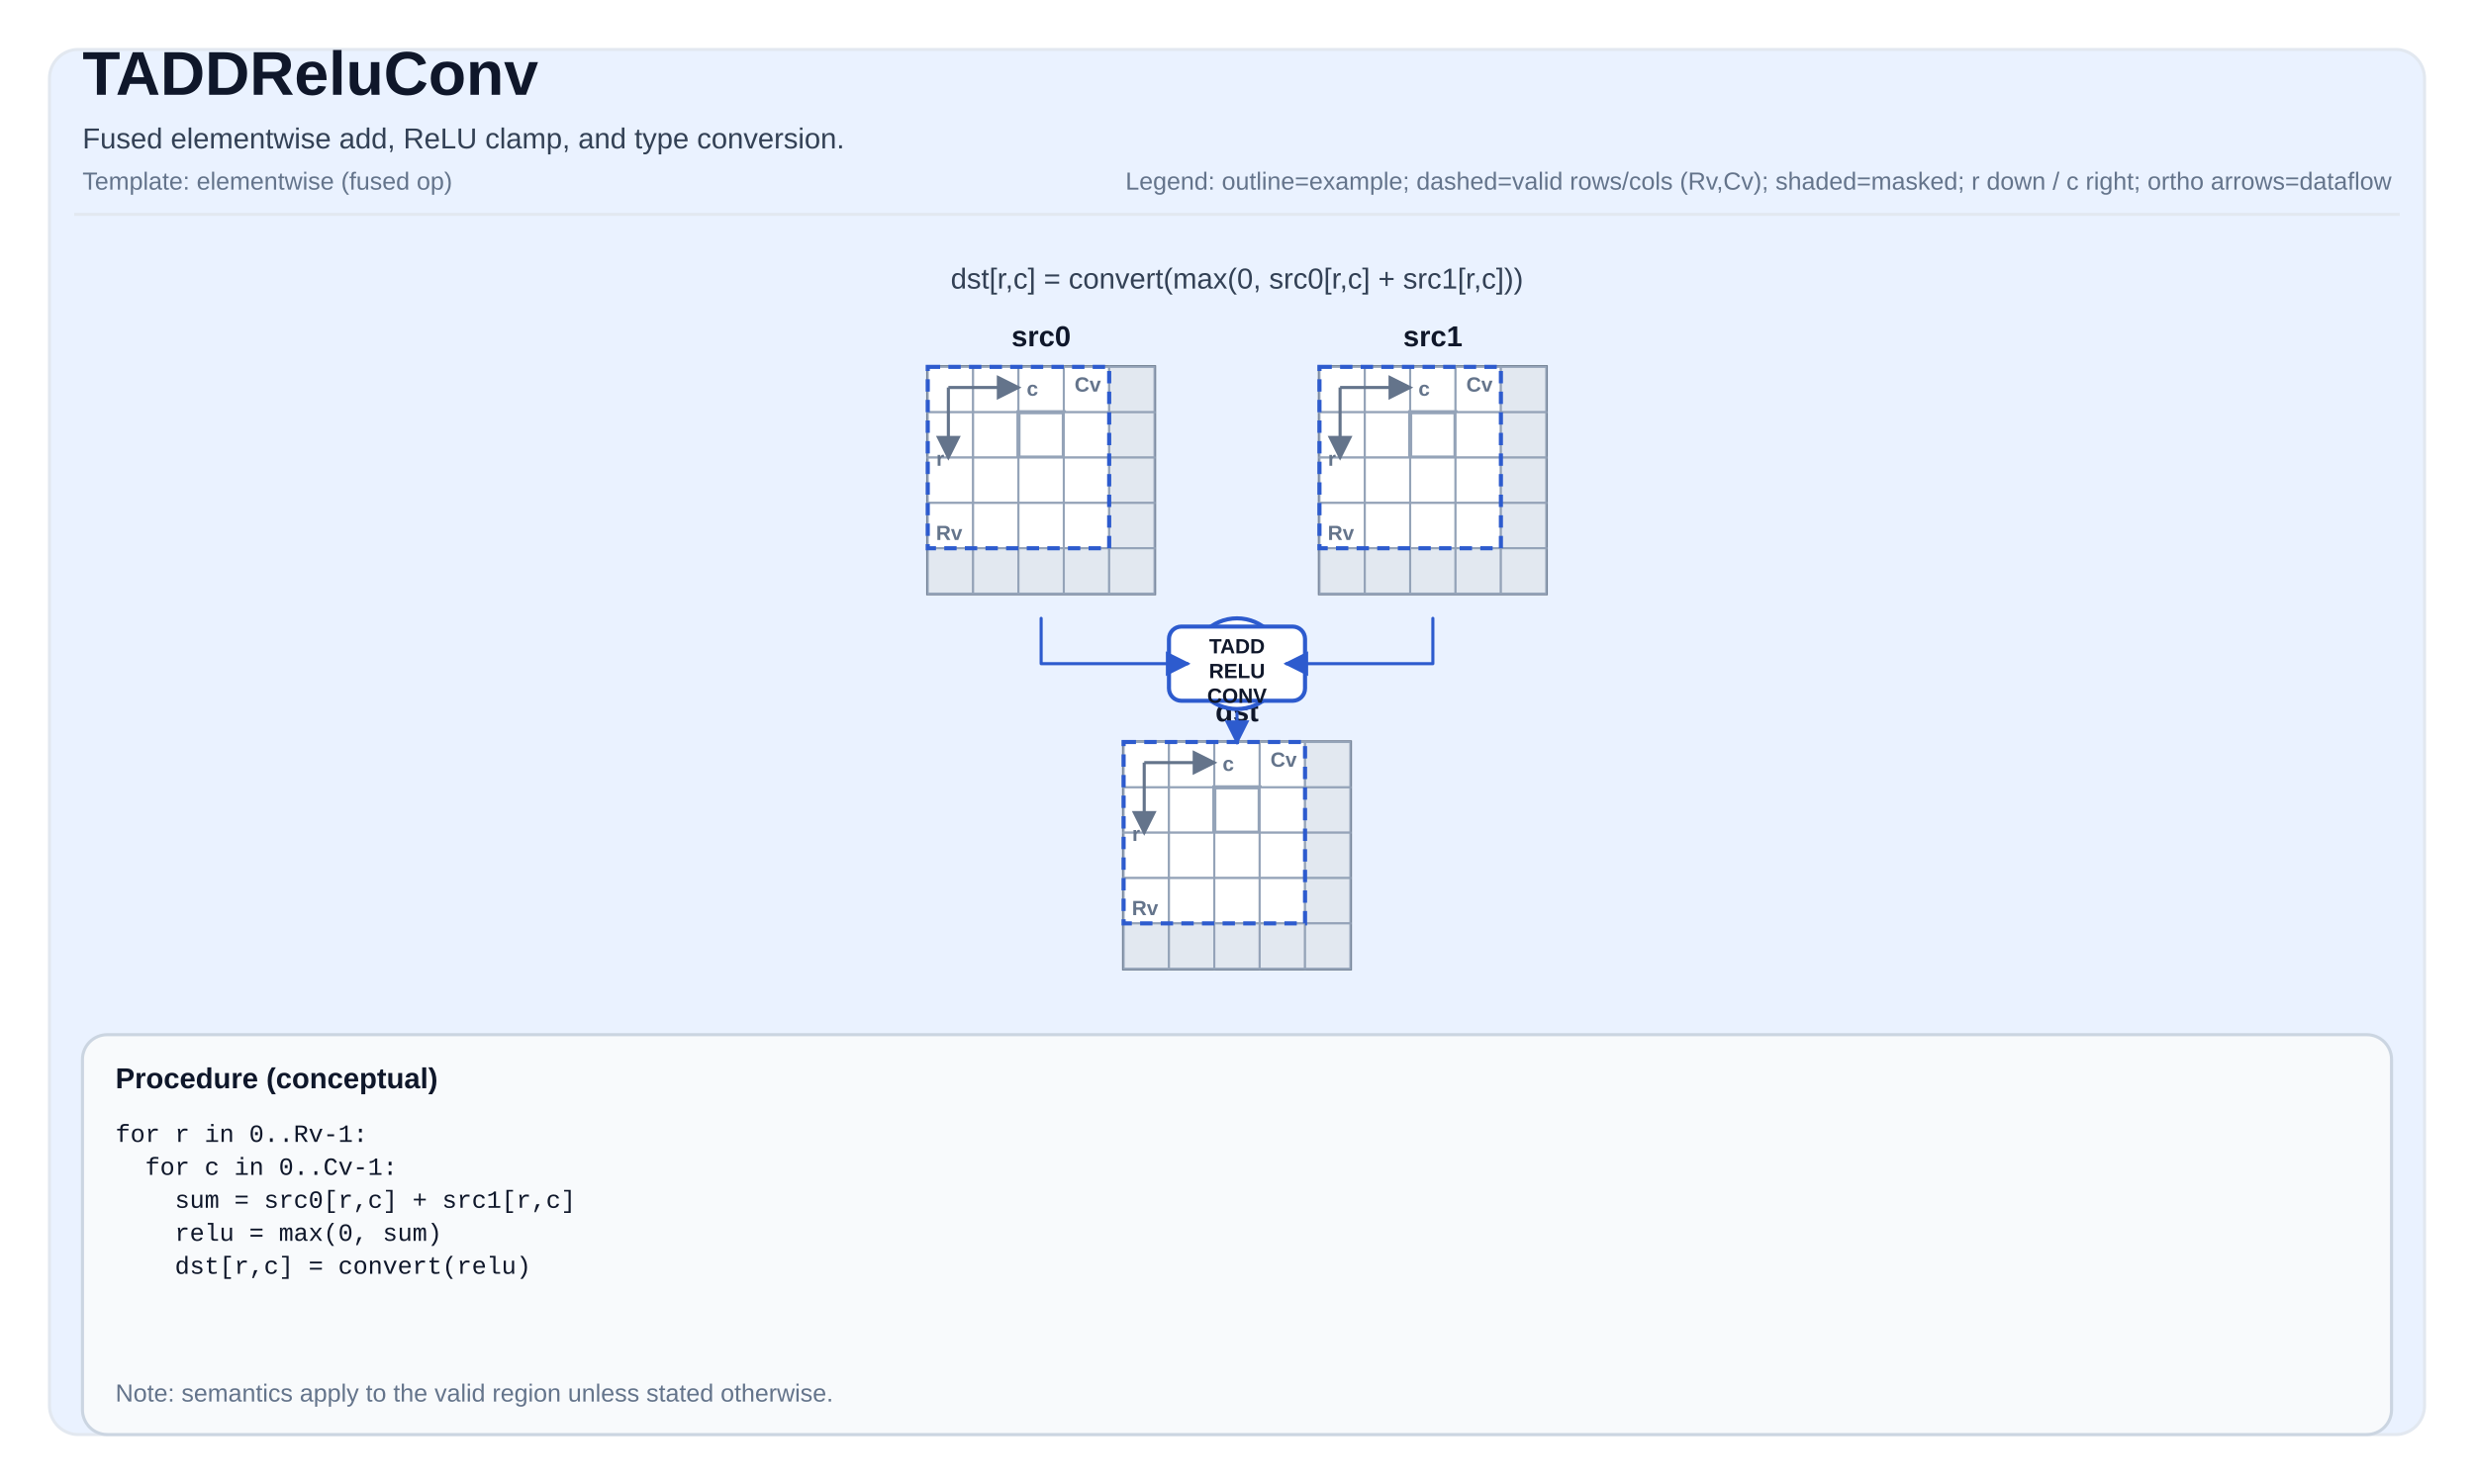
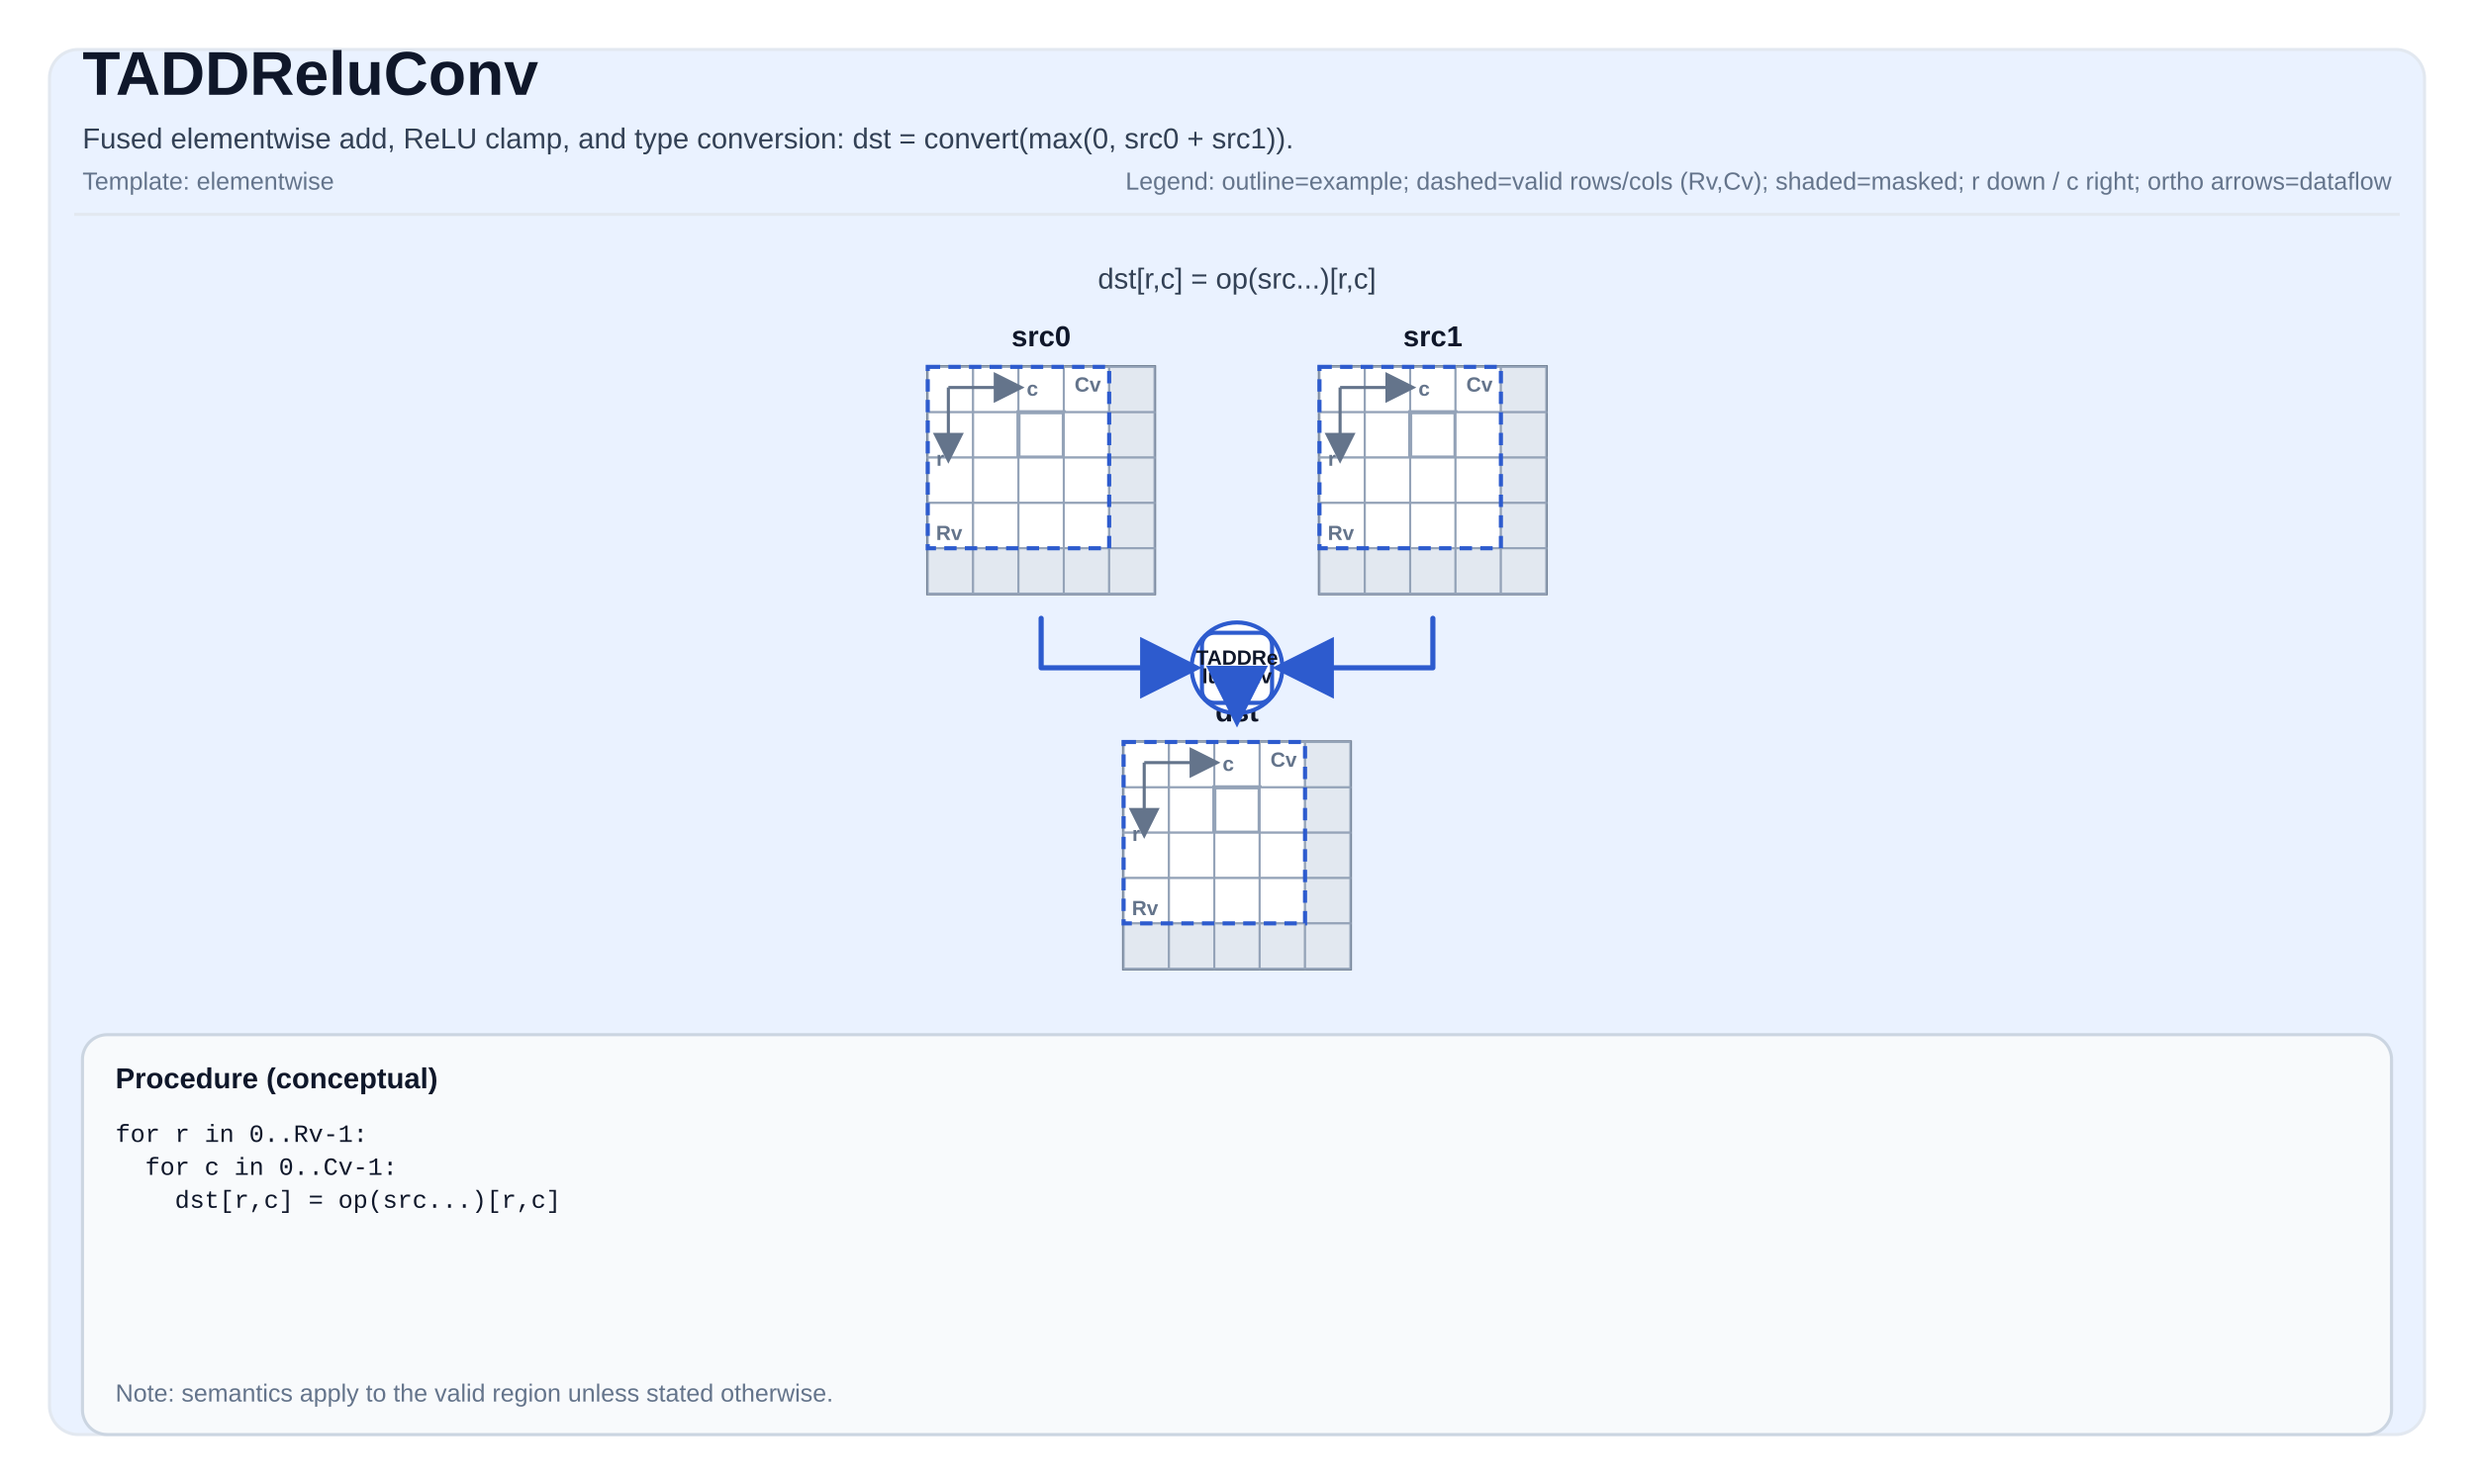
<svg xmlns="http://www.w3.org/2000/svg" width="1200" height="720" viewBox="0 0 1200 720" role="img" aria-label="TADDReluConv tile operation diagram">
  <defs>
-     <marker id="arrow" markerWidth="8" markerHeight="8" refX="7" refY="4" orient="auto">
-       <path d="M0,0 L0,8 L8,4 z" fill="#2D5BCE" />
+     <marker id="arrow" markerWidth="12" markerHeight="12" refX="10" refY="6" orient="auto">
+       <path d="M0,0 L0,12 L12,6 z" fill="#2D5BCE" />
    </marker>
-     <marker id="axisArrow" markerWidth="8" markerHeight="8" refX="7" refY="4" orient="auto">
-       <path d="M0,0 L0,8 L8,4 z" fill="#64748b" />
+     <marker id="axisArrow" markerWidth="10" markerHeight="10" refX="8" refY="5" orient="auto">
+       <path d="M0,0 L0,10 L10,5 z" fill="#64748b" />
    </marker>
  </defs>
  <style>
svg { font-family: Arial, Helvetica, sans-serif; }
.title { font-size: 30px; font-weight: 700; fill: #0f172a; }
.subtitle { font-size: 14px; fill: #334155; }
.meta { font-size: 12px; fill: #64748b; }
.frame { fill: white; }
.panel { fill: #EAF2FF; stroke: #e2e8f0; stroke-width: 1.5; rx: 14; }
.tileLabel { font-size: 14px; font-weight: 700; fill: #0f172a; }
.tileBorder { fill: none; stroke: #475569; stroke-width: 1.5; }
.cell { fill: #ffffff; stroke: #94a3b8; stroke-width: 1; }
.cellMasked { fill: #e2e8f0; }
.cellHL { stroke-width: 2; }
.cellText { font-family: ui-monospace, SFMono-Regular, Menlo, Monaco, Consolas, 'Liberation Mono', 'Courier New', monospace; font-size: 10px; fill: #0f172a; }
- .arrow { stroke-width: 1.5; fill: none; stroke-linejoin: round; stroke-linecap: round; }
+ .arrow { stroke-width: 2.5; fill: none; stroke-linejoin: round; stroke-linecap: round; }
.axisLine { stroke: #64748b; stroke-width: 1.5; fill: none; }
.axisText { font-size: 10px; fill: #64748b; font-weight: 700; }
.opCircle { fill: #ffffff; stroke-width: 2; }
.opRect { fill: #ffffff; stroke-width: 2; }
.opText { font-size: 10px; font-weight: 800; fill: #0f172a; }
.procBox { fill: #f8fafc; stroke: #cbd5e1; stroke-width: 1.5; rx: 12; }
.procTitle { font-size: 14px; font-weight: 700; fill: #0f172a; }
.procText { font-family: ui-monospace, SFMono-Regular, Menlo, Monaco, Consolas, 'Liberation Mono', 'Courier New', monospace; font-size: 12px; fill: #0f172a; }
+ .smallLabel { font-size: 12px; fill: #334155; }
+ .scalarBox { fill: #ffffff; stroke: #cbd5e1; stroke-width: 1.5; }
+ .scalarValue { font-size: 16px; font-weight: 700; }
.validBox { fill: none; stroke-width: 2; stroke-dasharray: 6 4; }
</style>
  <rect x="0" y="0" width="1200" height="720" class="frame" />
  <rect x="24" y="24" width="1152" height="672" class="panel" />
  <text x="40" y="46" class="title">TADDReluConv</text>
-   <text x="40" y="72" class="subtitle">Fused elementwise add, ReLU clamp, and type conversion.</text>
-   <text x="40" y="92" class="meta">Template: elementwise (fused op)</text>
+   <text x="40" y="72" class="subtitle">Fused elementwise add, ReLU clamp, and type conversion: dst = convert(max(0, src0 + src1)).</text>
+   <text x="40" y="92" class="meta">Template: elementwise</text>
  <text x="1160" y="92" class="meta" text-anchor="end">Legend: outline=example; dashed=valid rows/cols (Rv,Cv); shaded=masked; r down / c right; ortho arrows=dataflow</text>
  <line x1="36" y1="104" x2="1164" y2="104" stroke="#e2e8f0" stroke-width="1.5" />
-   <text x="600" y="140" class="subtitle" text-anchor="middle" fill="#2D5BCE">dst[r,c] = convert(max(0, src0[r,c] + src1[r,c]))</text>
+   <text x="600" y="140" class="subtitle" text-anchor="middle" fill="#2D5BCE">dst[r,c] = op(src...)[r,c]</text>
  <text x="505" y="168" class="tileLabel" text-anchor="middle">src0</text>
  <rect x="450" y="178" width="110" height="110" class="tileBorder" />
  <rect x="450" y="178" width="22" height="22" class="cell" />
  <rect x="472" y="178" width="22" height="22" class="cell" />
  <rect x="494" y="178" width="22" height="22" class="cell" />
  <rect x="516" y="178" width="22" height="22" class="cell" />
  <rect x="538" y="178" width="22" height="22" class="cell cellMasked" />
  <rect x="450" y="200" width="22" height="22" class="cell" />
  <rect x="472" y="200" width="22" height="22" class="cell" />
  <rect x="494" y="200" width="22" height="22" class="cell cellHL" stroke="#2D5BCE" />
  <rect x="516" y="200" width="22" height="22" class="cell" />
  <rect x="538" y="200" width="22" height="22" class="cell cellMasked" />
  <rect x="450" y="222" width="22" height="22" class="cell" />
  <rect x="472" y="222" width="22" height="22" class="cell" />
  <rect x="494" y="222" width="22" height="22" class="cell" />
  <rect x="516" y="222" width="22" height="22" class="cell" />
  <rect x="538" y="222" width="22" height="22" class="cell cellMasked" />
  <rect x="450" y="244" width="22" height="22" class="cell" />
  <rect x="472" y="244" width="22" height="22" class="cell" />
  <rect x="494" y="244" width="22" height="22" class="cell" />
  <rect x="516" y="244" width="22" height="22" class="cell" />
  <rect x="538" y="244" width="22" height="22" class="cell cellMasked" />
  <rect x="450" y="266" width="22" height="22" class="cell cellMasked" />
  <rect x="472" y="266" width="22" height="22" class="cell cellMasked" />
  <rect x="494" y="266" width="22" height="22" class="cell cellMasked" />
  <rect x="516" y="266" width="22" height="22" class="cell cellMasked" />
  <rect x="538" y="266" width="22" height="22" class="cell cellMasked" />
  <rect x="450" y="178" width="88" height="88" class="validBox" stroke="#2D5BCE" />
  <text x="454" y="262" class="axisText">Rv</text>
  <text x="534" y="190" class="axisText" text-anchor="end">Cv</text>
  <path d="M 460 188 L 494 188" class="axisLine" marker-end="url(#axisArrow)" />
  <path d="M 460 188 L 460 222" class="axisLine" marker-end="url(#axisArrow)" />
  <text x="498" y="192" class="axisText">c</text>
  <text x="458" y="226" class="axisText" text-anchor="end">r</text>
  <text x="695" y="168" class="tileLabel" text-anchor="middle">src1</text>
  <rect x="640" y="178" width="110" height="110" class="tileBorder" />
  <rect x="640" y="178" width="22" height="22" class="cell" />
  <rect x="662" y="178" width="22" height="22" class="cell" />
  <rect x="684" y="178" width="22" height="22" class="cell" />
  <rect x="706" y="178" width="22" height="22" class="cell" />
  <rect x="728" y="178" width="22" height="22" class="cell cellMasked" />
  <rect x="640" y="200" width="22" height="22" class="cell" />
  <rect x="662" y="200" width="22" height="22" class="cell" />
  <rect x="684" y="200" width="22" height="22" class="cell cellHL" stroke="#2D5BCE" />
  <rect x="706" y="200" width="22" height="22" class="cell" />
  <rect x="728" y="200" width="22" height="22" class="cell cellMasked" />
  <rect x="640" y="222" width="22" height="22" class="cell" />
  <rect x="662" y="222" width="22" height="22" class="cell" />
  <rect x="684" y="222" width="22" height="22" class="cell" />
  <rect x="706" y="222" width="22" height="22" class="cell" />
  <rect x="728" y="222" width="22" height="22" class="cell cellMasked" />
  <rect x="640" y="244" width="22" height="22" class="cell" />
  <rect x="662" y="244" width="22" height="22" class="cell" />
  <rect x="684" y="244" width="22" height="22" class="cell" />
  <rect x="706" y="244" width="22" height="22" class="cell" />
  <rect x="728" y="244" width="22" height="22" class="cell cellMasked" />
  <rect x="640" y="266" width="22" height="22" class="cell cellMasked" />
  <rect x="662" y="266" width="22" height="22" class="cell cellMasked" />
  <rect x="684" y="266" width="22" height="22" class="cell cellMasked" />
  <rect x="706" y="266" width="22" height="22" class="cell cellMasked" />
  <rect x="728" y="266" width="22" height="22" class="cell cellMasked" />
  <rect x="640" y="178" width="88" height="88" class="validBox" stroke="#2D5BCE" />
  <text x="644" y="262" class="axisText">Rv</text>
  <text x="724" y="190" class="axisText" text-anchor="end">Cv</text>
  <path d="M 650 188 L 684 188" class="axisLine" marker-end="url(#axisArrow)" />
  <path d="M 650 188 L 650 222" class="axisLine" marker-end="url(#axisArrow)" />
  <text x="688" y="192" class="axisText">c</text>
  <text x="648" y="226" class="axisText" text-anchor="end">r</text>
  <text x="600" y="350" class="tileLabel" text-anchor="middle">dst</text>
  <rect x="545" y="360" width="110" height="110" class="tileBorder" />
  <rect x="545" y="360" width="22" height="22" class="cell" />
  <rect x="567" y="360" width="22" height="22" class="cell" />
  <rect x="589" y="360" width="22" height="22" class="cell" />
  <rect x="611" y="360" width="22" height="22" class="cell" />
  <rect x="633" y="360" width="22" height="22" class="cell cellMasked" />
  <rect x="545" y="382" width="22" height="22" class="cell" />
  <rect x="567" y="382" width="22" height="22" class="cell" />
  <rect x="589" y="382" width="22" height="22" class="cell cellHL" stroke="#2D5BCE" />
  <rect x="611" y="382" width="22" height="22" class="cell" />
  <rect x="633" y="382" width="22" height="22" class="cell cellMasked" />
  <rect x="545" y="404" width="22" height="22" class="cell" />
  <rect x="567" y="404" width="22" height="22" class="cell" />
  <rect x="589" y="404" width="22" height="22" class="cell" />
  <rect x="611" y="404" width="22" height="22" class="cell" />
  <rect x="633" y="404" width="22" height="22" class="cell cellMasked" />
  <rect x="545" y="426" width="22" height="22" class="cell" />
  <rect x="567" y="426" width="22" height="22" class="cell" />
  <rect x="589" y="426" width="22" height="22" class="cell" />
  <rect x="611" y="426" width="22" height="22" class="cell" />
  <rect x="633" y="426" width="22" height="22" class="cell cellMasked" />
  <rect x="545" y="448" width="22" height="22" class="cell cellMasked" />
  <rect x="567" y="448" width="22" height="22" class="cell cellMasked" />
  <rect x="589" y="448" width="22" height="22" class="cell cellMasked" />
  <rect x="611" y="448" width="22" height="22" class="cell cellMasked" />
  <rect x="633" y="448" width="22" height="22" class="cell cellMasked" />
  <rect x="545" y="360" width="88" height="88" class="validBox" stroke="#2D5BCE" />
  <text x="549" y="444" class="axisText">Rv</text>
  <text x="629" y="372" class="axisText" text-anchor="end">Cv</text>
  <path d="M 555 370 L 589 370" class="axisLine" marker-end="url(#axisArrow)" />
  <path d="M 555 370 L 555 404" class="axisLine" marker-end="url(#axisArrow)" />
  <text x="593" y="374" class="axisText">c</text>
  <text x="553" y="408" class="axisText" text-anchor="end">r</text>
-   <circle cx="600" cy="322" r="22" class="opCircle" stroke="#2D5BCE" />
-   <rect x="567" y="304" width="66" height="36" rx="6" class="opRect" stroke="#2D5BCE" />
-   <text x="600" y="317" class="opText" text-anchor="middle">TADD</text>
-   <text x="600" y="329" class="opText" text-anchor="middle">RELU</text>
-   <text x="600" y="341" class="opText" text-anchor="middle">CONV</text>
-   <path d="M 505 300 L 505 322 L 576 322" class="arrow" stroke="#2D5BCE" marker-end="url(#arrow)" />
-   <path d="M 695 300 L 695 322 L 624 322" class="arrow" stroke="#2D5BCE" marker-end="url(#arrow)" />
-   <path d="M 600 346 L 600 360" class="arrow" stroke="#2D5BCE" marker-end="url(#arrow)" />
+   <circle cx="600" cy="324" r="22" class="opCircle" stroke="#2D5BCE" />
+   <rect x="583" y="307" width="34" height="34" rx="6" class="opRect" stroke="#2D5BCE" />
+   <text x="600" y="322.5" class="opText" font-size="8px" text-anchor="middle">TADDRe</text>
+   <text x="600" y="331.5" class="opText" font-size="8px" text-anchor="middle">luConv</text>
+   <path d="M 505 300 L 505 324 L 578 324 L 578 324" class="arrow" stroke="#2D5BCE" marker-end="url(#arrow)" />
+   <path d="M 695 300 L 695 324 L 622 324 L 622 324" class="arrow" stroke="#2D5BCE" marker-end="url(#arrow)" />
+   <path d="M 600 346 L 600 347 L 600 347 L 600 348" class="arrow" stroke="#2D5BCE" marker-end="url(#arrow)" />
  <rect x="40" y="502" width="1120" height="194" class="procBox" />
  <text x="56" y="528" class="procTitle">Procedure (conceptual)</text>
  <text x="56" y="554" class="procText" xml:space="preserve">
    <tspan x="56" dy="0">for r in 0..Rv-1:</tspan>
    <tspan x="56" dy="16">  for c in 0..Cv-1:</tspan>
-     <tspan x="56" dy="16">    sum = src0[r,c] + src1[r,c]</tspan>
-     <tspan x="56" dy="16">    relu = max(0, sum)</tspan>
-     <tspan x="56" dy="16">    dst[r,c] = convert(relu)</tspan>
+     <tspan x="56" dy="16">    dst[r,c] = op(src...)[r,c]</tspan>
  </text>
  <text x="56" y="680" class="meta">Note: semantics apply to the valid region unless stated otherwise.</text>
</svg>
